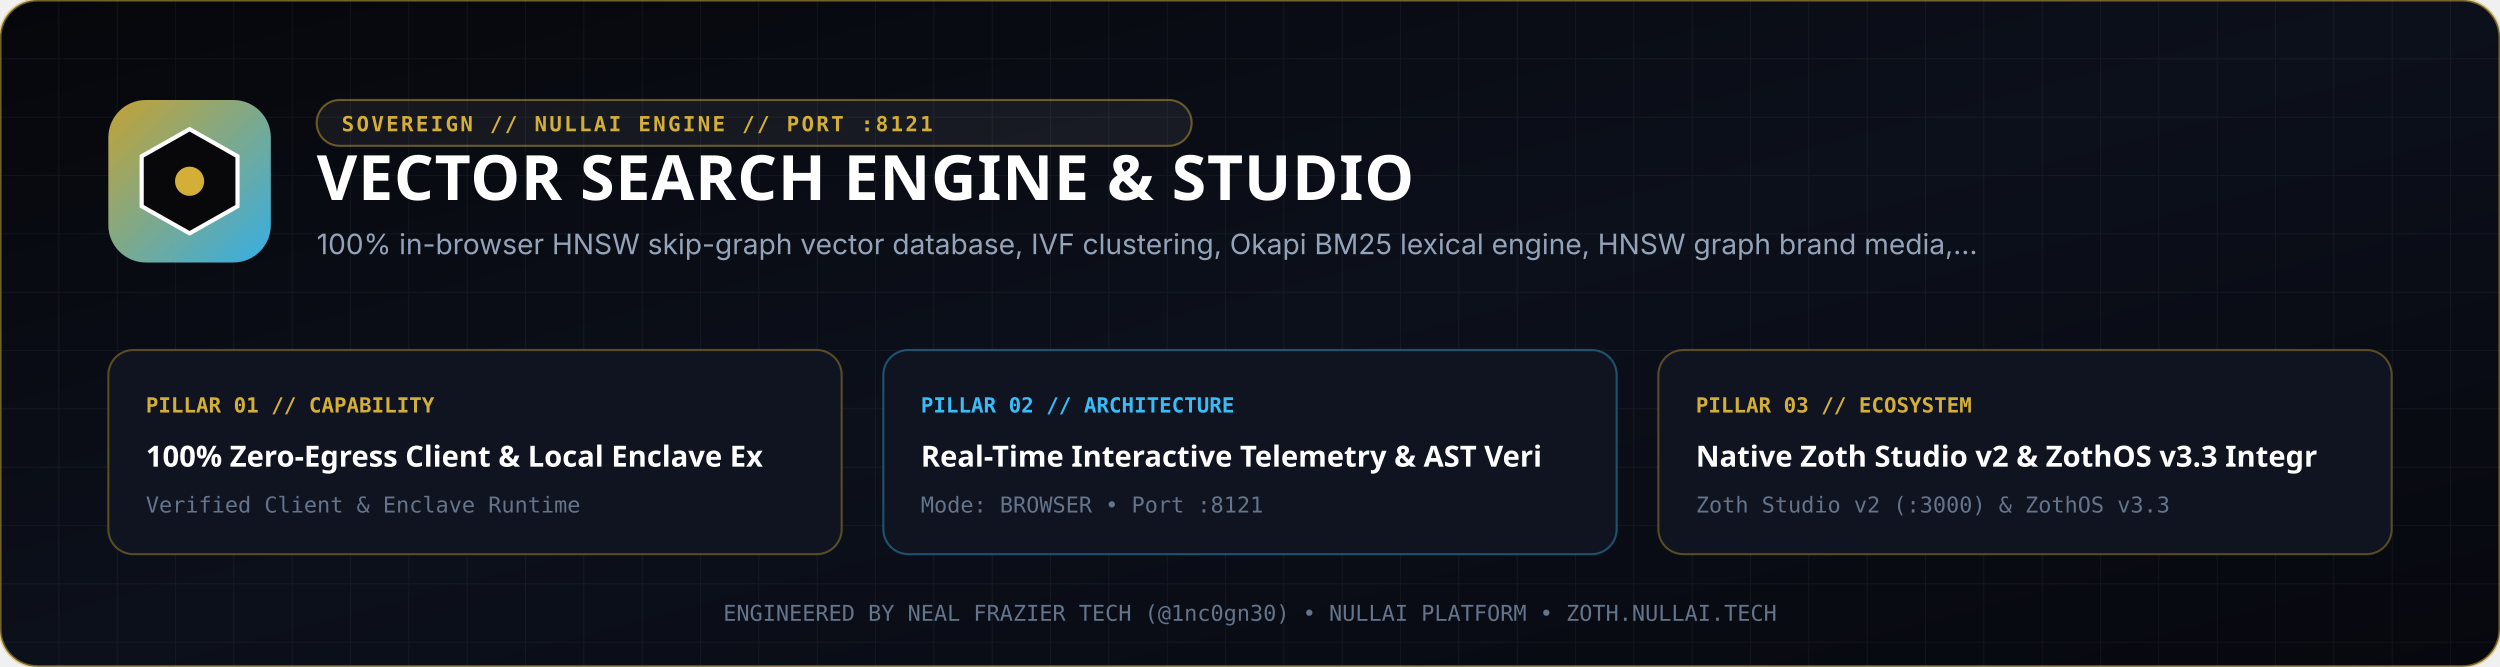
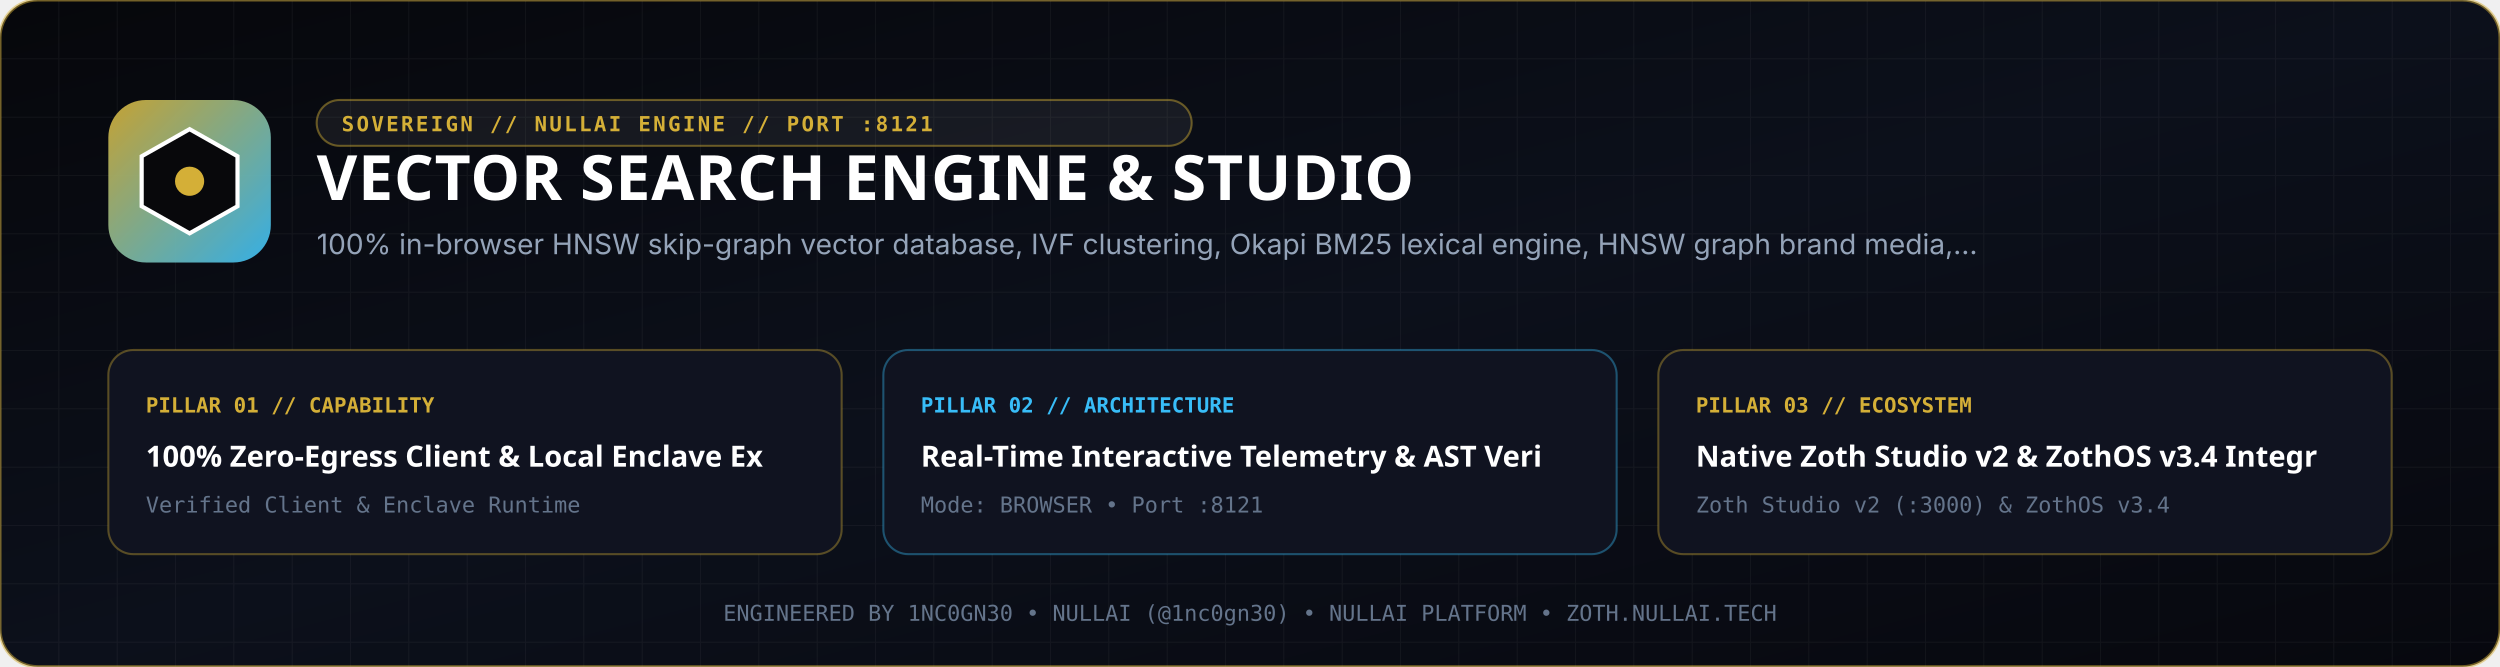
<svg xmlns="http://www.w3.org/2000/svg" viewBox="0 0 1200 320" width="100%" height="100%">
  <defs>
    <linearGradient id="bg" x1="0%" y1="0%" x2="100%" y2="100%">
      <stop offset="0%" stop-color="#06070B" />
      <stop offset="50%" stop-color="#0C101B" />
      <stop offset="100%" stop-color="#07080E" />
    </linearGradient>
    <linearGradient id="accent" x1="0%" y1="0%" x2="100%" y2="100%">
      <stop offset="0%" stop-color="#D4AF37" />
      <stop offset="100%" stop-color="#38BDF8" />
    </linearGradient>
    <pattern id="grid" width="28" height="28" patternUnits="userSpaceOnUse">
      <path d="M 28 0 L 0 0 0 28" fill="none" stroke="rgba(255,255,255,0.04)" stroke-width="1" />
    </pattern>
  </defs>
  <rect width="1200" height="320" rx="18" fill="url(#bg)" stroke="#D4AF37" stroke-opacity="0.5" stroke-width="1.5" />
  <rect width="1200" height="320" rx="18" fill="url(#grid)" />
  <g transform="translate(52, 48)">
    <rect width="78" height="78" rx="18" fill="url(#accent)" opacity="0.92" />
    <polygon points="39,14 62,27 62,51 39,64 16,51 16,27" fill="#08080B" stroke="#FFFFFF" stroke-width="2" />
    <circle cx="39" cy="39" r="7" fill="#D4AF37" />
  </g>
  <g transform="translate(152, 62)">
    <rect x="0" y="-14" width="420" height="22" rx="11" fill="rgba(255,255,255,0.06)" stroke="#D4AF37" stroke-opacity="0.45" />
    <text x="12" y="1" fill="#D4AF37" font-family="JetBrains Mono, monospace" font-size="10" font-weight="700" letter-spacing="1.1">SOVEREIGN // NULLAI ENGINE // PORT :8121</text>
    <text x="0" y="34" fill="#FFFFFF" font-family="Syne, Space Grotesk, sans-serif" font-size="30" font-weight="800" letter-spacing="0.4">VECTOR SEARCH ENGINE &amp; STUDIO</text>
    <text x="0" y="60" fill="#94A3B8" font-family="Inter, sans-serif" font-size="13.5">100% in-browser HNSW skip-graph vector database, IVF clustering, Okapi BM25 lexical engine, HNSW graph brand media,...</text>
  </g>
  <g transform="translate(52, 168)">
    <rect x="0" y="0" width="352" height="98" rx="12" fill="#101320" stroke="#D4AF37" stroke-opacity="0.38" />
    <text x="18" y="30" fill="#D4AF37" font-family="JetBrains Mono, monospace" font-size="10" font-weight="700">PILLAR 01 // CAPABILITY</text>
    <text x="18" y="56" fill="#FFFFFF" font-family="Space Grotesk, sans-serif" font-size="14" font-weight="700">100% Zero-Egress Client &amp; Local Enclave Ex</text>
    <text x="18" y="78" fill="#64748B" font-family="JetBrains Mono, monospace" font-size="10.5">Verified Client &amp; Enclave Runtime</text>
    <rect x="372" y="0" width="352" height="98" rx="12" fill="#101320" stroke="#38BDF8" stroke-opacity="0.38" />
    <text x="390" y="30" fill="#38BDF8" font-family="JetBrains Mono, monospace" font-size="10" font-weight="700">PILLAR 02 // ARCHITECTURE</text>
    <text x="390" y="56" fill="#FFFFFF" font-family="Space Grotesk, sans-serif" font-size="14" font-weight="700">Real-Time Interactive Telemetry &amp; AST Veri</text>
    <text x="390" y="78" fill="#64748B" font-family="JetBrains Mono, monospace" font-size="10.5">Mode: BROWSER • Port :8121</text>
    <rect x="744" y="0" width="352" height="98" rx="12" fill="#101320" stroke="#D4AF37" stroke-opacity="0.38" />
    <text x="762" y="30" fill="#D4AF37" font-family="JetBrains Mono, monospace" font-size="10" font-weight="700">PILLAR 03 // ECOSYSTEM</text>
-     <text x="762" y="56" fill="#FFFFFF" font-family="Space Grotesk, sans-serif" font-size="14" font-weight="700">Native Zoth Studio v2 &amp; ZothOS v3.3 Integr</text>
-     <text x="762" y="78" fill="#64748B" font-family="JetBrains Mono, monospace" font-size="10.5">Zoth Studio v2 (:3000) &amp; ZothOS v3.3</text>
+     <text x="762" y="56" fill="#FFFFFF" font-family="Space Grotesk, sans-serif" font-size="14" font-weight="700">Native Zoth Studio v2 &amp; ZothOS v3.4 Integr</text>
+     <text x="762" y="78" fill="#64748B" font-family="JetBrains Mono, monospace" font-size="10.5">Zoth Studio v2 (:3000) &amp; ZothOS v3.4</text>
  </g>
  <text x="600" y="298" text-anchor="middle" fill="#64748B" font-family="JetBrains Mono, monospace" font-size="10.5">
-     ENGINEERED BY NEAL FRAZIER TECH (@1nc0gn30)  •  NULLAI PLATFORM  •  ZOTH.NULLAI.TECH
+     ENGINEERED BY 1NC0GN30 • NULLAI (@1nc0gn30)  •  NULLAI PLATFORM  •  ZOTH.NULLAI.TECH
  </text>
</svg>
